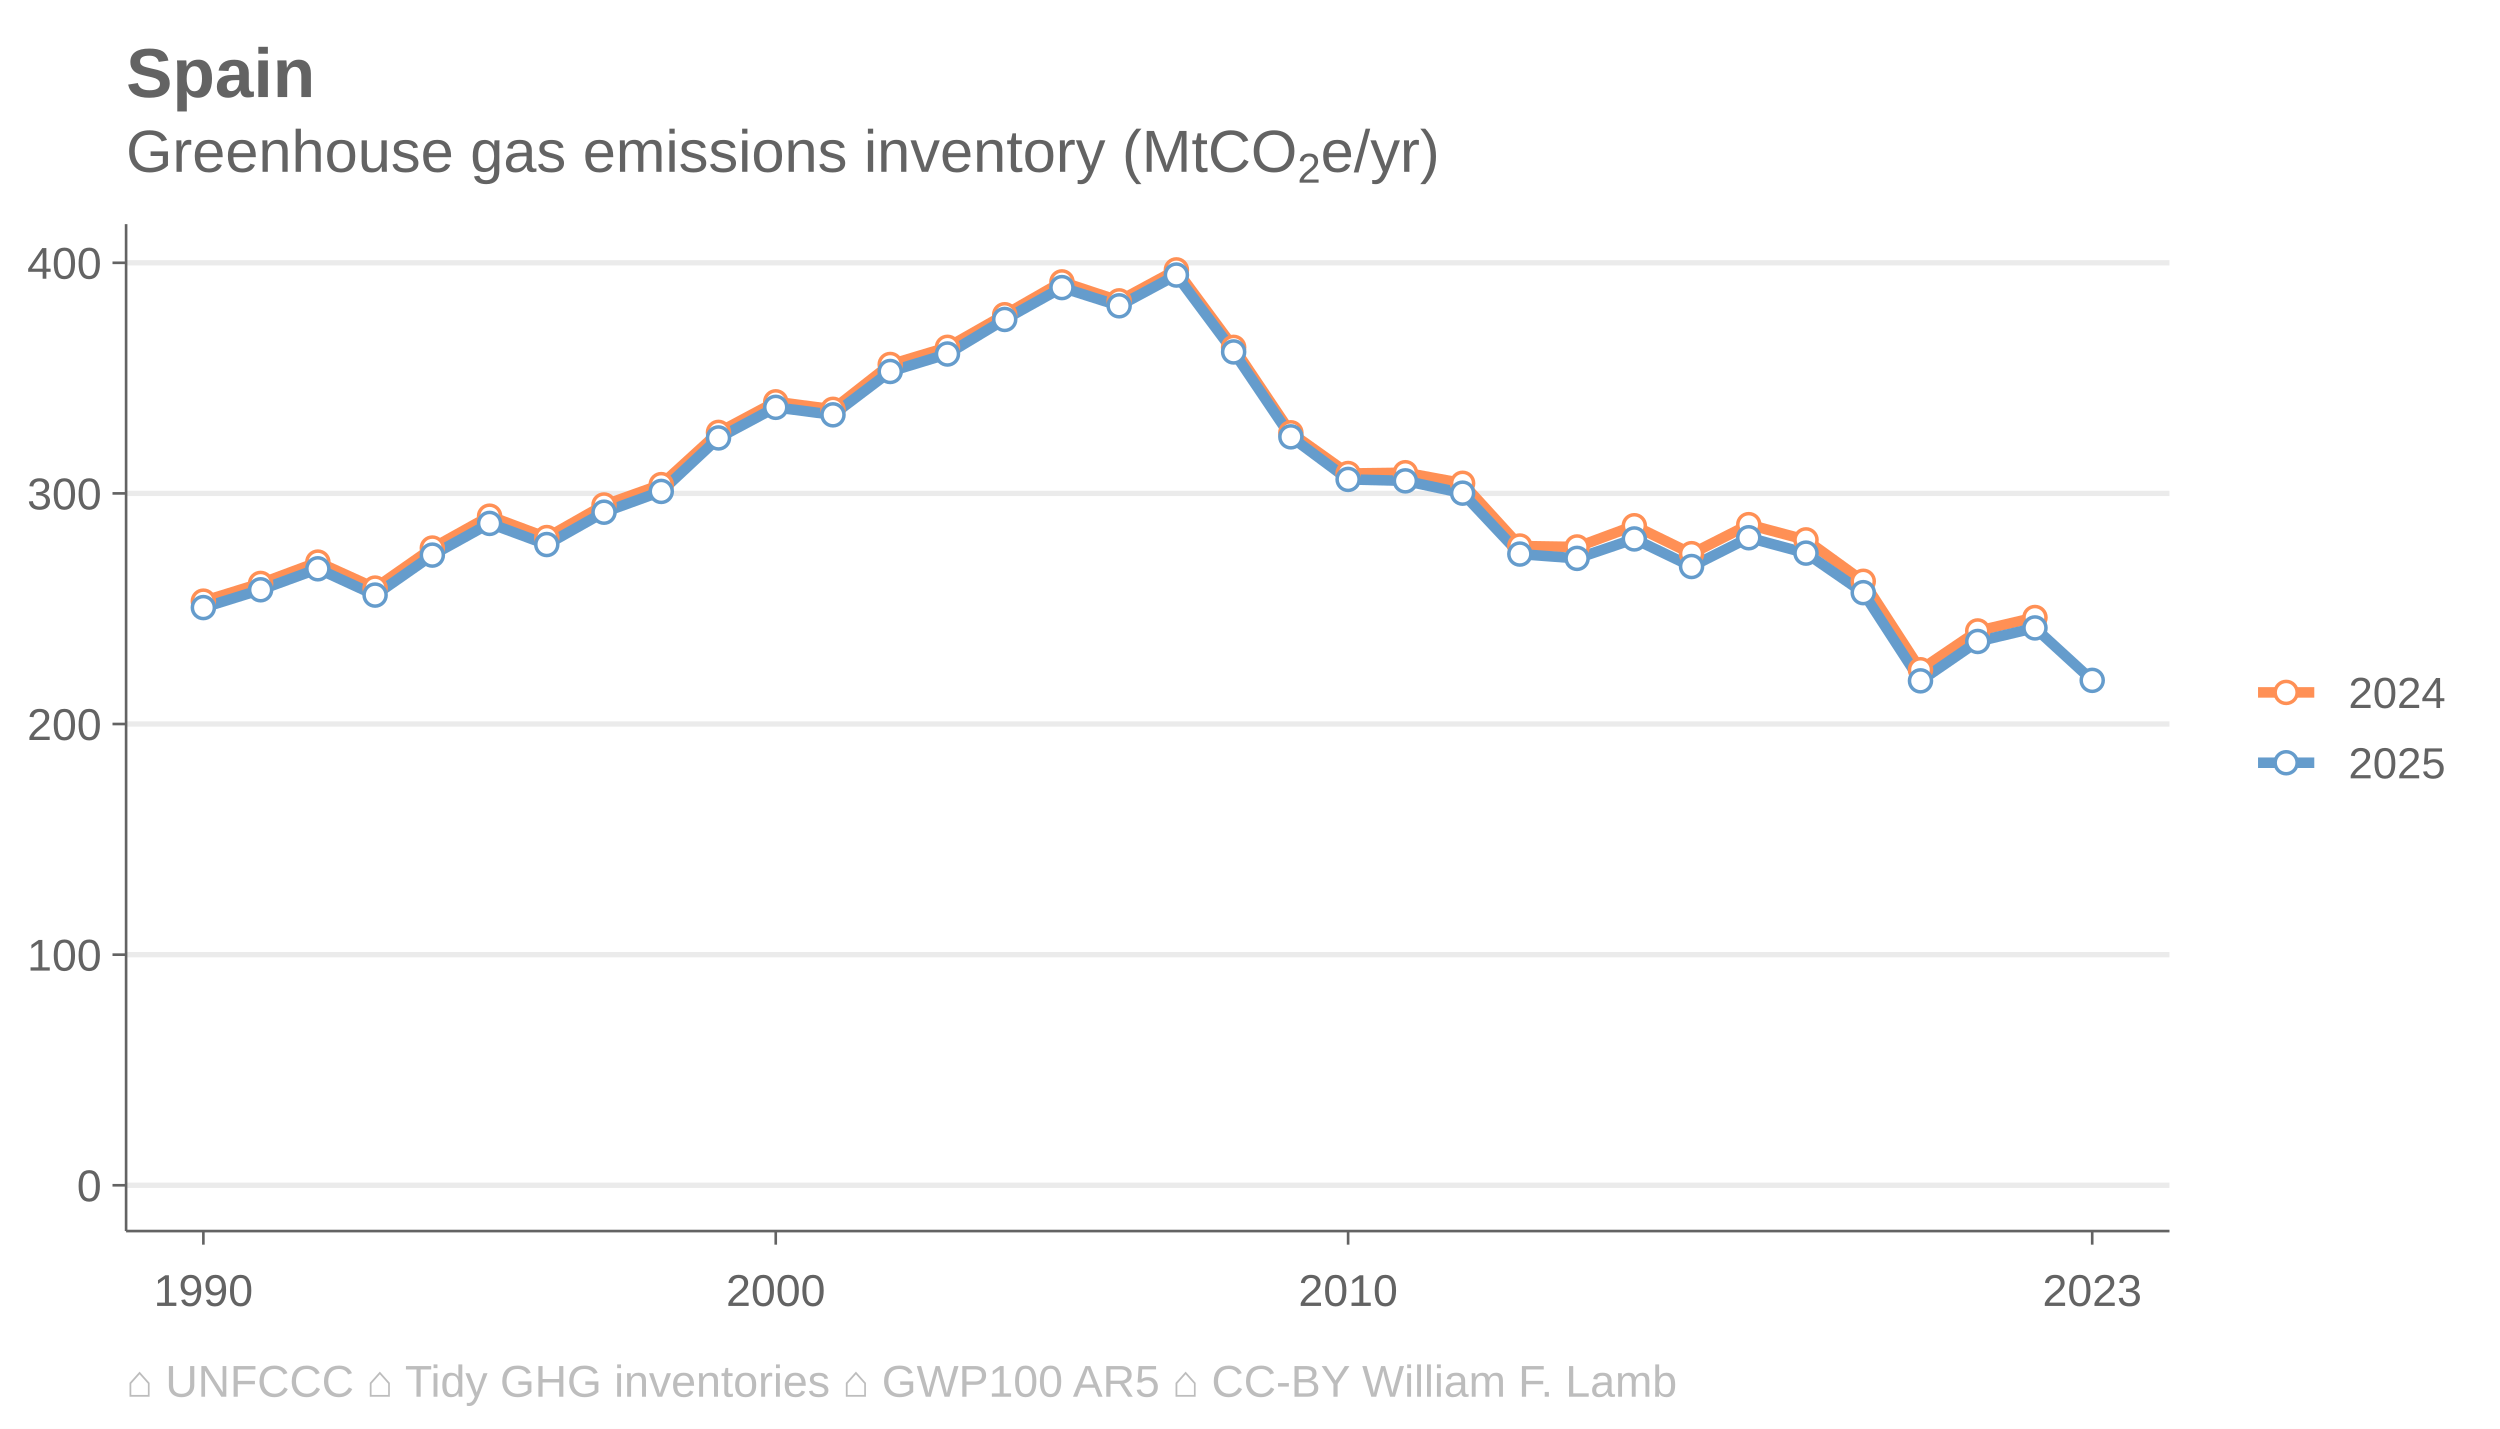
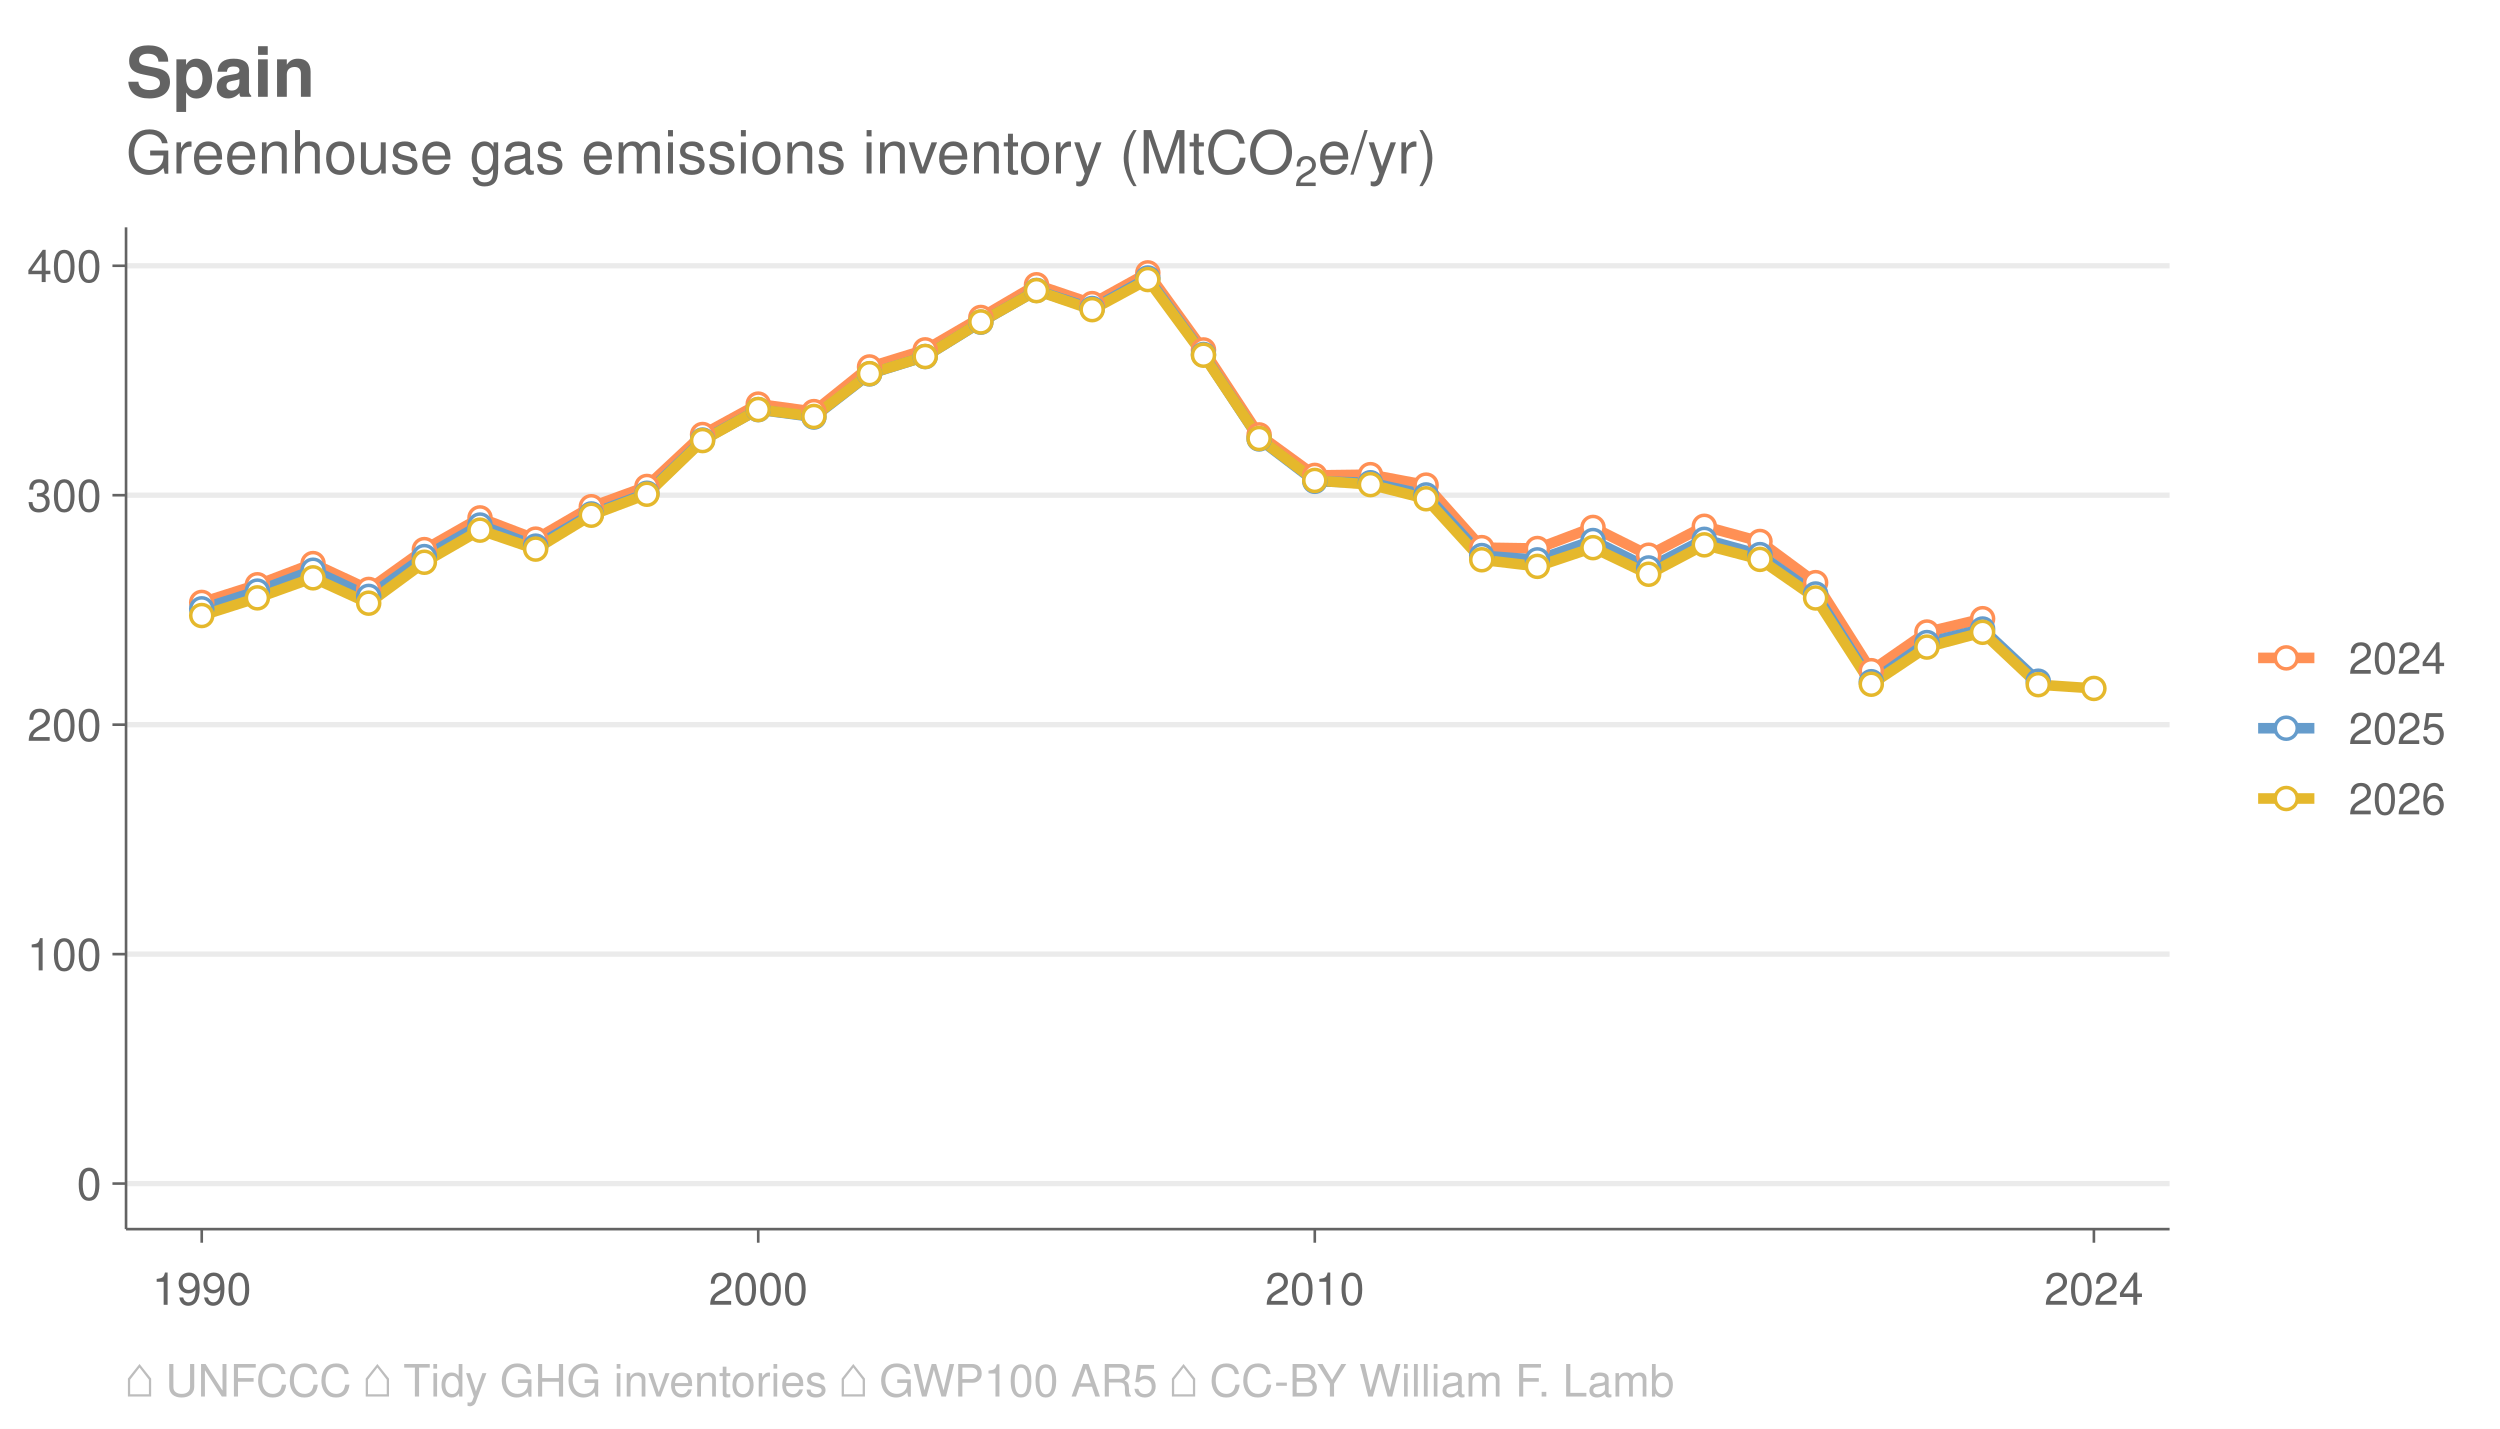
- <svg xmlns="http://www.w3.org/2000/svg" class="svglite" width="504.00pt" height="288.00pt" viewBox="0 0 504.00 288.00">
-   <defs>
-     <style type="text/css">
+ <svg xmlns="http://www.w3.org/2000/svg" width="504.00pt" height="288.00pt" viewBox="0 0 504.00 288.00">
+   <g class="svglite">
+     <defs>
+       <style type="text/css">
    .svglite line, .svglite polyline, .svglite polygon, .svglite path, .svglite rect, .svglite circle {
      fill: none;
      stroke: #000000;
      stroke-linecap: round;
      stroke-linejoin: round;
      stroke-miterlimit: 10.00;
    }
    .svglite text {
      white-space: pre;
    }
+     .svglite g.glyphgroup path {
+       fill: inherit;
+       stroke: none;
+     }
  </style>
-   </defs>
-   <rect width="100%" height="100%" style="stroke: none; fill: #FFFFFF;" />
-   <defs>
-     <clipPath id="cpMC4wMHw1MDQuMDB8MC4wMHwyODguMDA=">
-       <rect x="0.00" y="0.00" width="504.00" height="288.00" />
-     </clipPath>
-   </defs>
-   <g clip-path="url(#cpMC4wMHw1MDQuMDB8MC4wMHwyODguMDA=)">
-     <rect x="0" y="0.00" width="504.00" height="288.00" style="stroke-width: 1.07; stroke: #FFFFFF; fill: #FFFFFF;" />
-   </g>
-   <defs>
-     <clipPath id="cpMjUuNDJ8NDM3LjM3fDQ1LjE5fDI0OC4xOA==">
-       <rect x="25.42" y="45.19" width="411.94" height="202.99" />
-     </clipPath>
-   </defs>
-   <g clip-path="url(#cpMjUuNDJ8NDM3LjM3fDQ1LjE5fDI0OC4xOA==)">
-     <polyline points="25.42,238.95 437.37,238.95 " style="stroke-width: 1.07; stroke: #EBEBEB; stroke-linecap: butt;" />
-     <polyline points="25.42,192.46 437.37,192.46 " style="stroke-width: 1.07; stroke: #EBEBEB; stroke-linecap: butt;" />
-     <polyline points="25.42,145.96 437.37,145.96 " style="stroke-width: 1.07; stroke: #EBEBEB; stroke-linecap: butt;" />
-     <polyline points="25.42,99.47 437.37,99.47 " style="stroke-width: 1.07; stroke: #EBEBEB; stroke-linecap: butt;" />
-     <polyline points="25.42,52.98 437.37,52.98 " style="stroke-width: 1.07; stroke: #EBEBEB; stroke-linecap: butt;" />
-     <polyline points="41.00,121.19 52.54,117.62 64.08,113.32 75.62,118.56 87.16,110.49 98.70,104.06 110.23,108.37 121.77,101.81 133.31,97.70 144.85,87.17 156.39,81.01 167.93,82.52 179.47,73.48 191.01,70.02 202.55,63.45 214.09,56.83 225.62,60.65 237.16,54.41 248.70,70.03 260.24,87.25 271.78,95.46 283.32,95.30 294.86,97.43 306.40,110.08 317.94,110.27 329.48,105.99 341.02,111.62 352.55,105.77 364.09,108.84 375.63,117.19 387.17,135.02 398.71,127.20 410.25,124.49 " style="stroke-width: 2.13; stroke: #FF9055; stroke-linecap: butt;" />
-     <polyline points="41.00,122.49 52.54,118.90 64.08,114.67 75.62,119.97 87.16,111.91 98.70,105.52 110.23,109.78 121.77,103.26 133.31,99.07 144.85,88.29 156.39,82.12 167.93,83.63 179.47,74.89 191.01,71.37 202.55,64.40 214.09,57.98 225.62,61.65 237.16,55.45 248.70,70.95 260.24,88.07 271.78,96.65 283.32,96.94 294.86,99.42 306.40,111.70 317.94,112.57 329.48,108.65 341.02,114.21 352.55,108.41 364.09,111.51 375.63,119.48 387.17,137.26 398.71,129.32 410.25,126.59 421.79,137.16 " style="stroke-width: 2.13; stroke: #659CCC; stroke-linecap: butt;" />
-     <circle cx="41.00" cy="121.19" r="2.22" style="stroke-width: 0.71; stroke: #FF9055; fill: #FFFFFF;" />
-     <circle cx="41.00" cy="122.49" r="2.22" style="stroke-width: 0.71; stroke: #659CCC; fill: #FFFFFF;" />
-     <circle cx="52.54" cy="117.62" r="2.22" style="stroke-width: 0.71; stroke: #FF9055; fill: #FFFFFF;" />
-     <circle cx="52.54" cy="118.90" r="2.22" style="stroke-width: 0.71; stroke: #659CCC; fill: #FFFFFF;" />
-     <circle cx="64.08" cy="113.32" r="2.22" style="stroke-width: 0.71; stroke: #FF9055; fill: #FFFFFF;" />
-     <circle cx="64.08" cy="114.67" r="2.22" style="stroke-width: 0.71; stroke: #659CCC; fill: #FFFFFF;" />
-     <circle cx="75.62" cy="118.56" r="2.22" style="stroke-width: 0.71; stroke: #FF9055; fill: #FFFFFF;" />
-     <circle cx="75.62" cy="119.97" r="2.22" style="stroke-width: 0.71; stroke: #659CCC; fill: #FFFFFF;" />
-     <circle cx="87.16" cy="110.49" r="2.22" style="stroke-width: 0.71; stroke: #FF9055; fill: #FFFFFF;" />
-     <circle cx="87.16" cy="111.91" r="2.22" style="stroke-width: 0.71; stroke: #659CCC; fill: #FFFFFF;" />
-     <circle cx="98.70" cy="104.06" r="2.22" style="stroke-width: 0.71; stroke: #FF9055; fill: #FFFFFF;" />
-     <circle cx="98.70" cy="105.52" r="2.22" style="stroke-width: 0.71; stroke: #659CCC; fill: #FFFFFF;" />
-     <circle cx="110.23" cy="108.37" r="2.22" style="stroke-width: 0.71; stroke: #FF9055; fill: #FFFFFF;" />
-     <circle cx="110.23" cy="109.78" r="2.22" style="stroke-width: 0.71; stroke: #659CCC; fill: #FFFFFF;" />
-     <circle cx="121.77" cy="101.81" r="2.22" style="stroke-width: 0.71; stroke: #FF9055; fill: #FFFFFF;" />
-     <circle cx="121.77" cy="103.26" r="2.22" style="stroke-width: 0.71; stroke: #659CCC; fill: #FFFFFF;" />
-     <circle cx="133.31" cy="97.70" r="2.22" style="stroke-width: 0.71; stroke: #FF9055; fill: #FFFFFF;" />
-     <circle cx="133.31" cy="99.07" r="2.22" style="stroke-width: 0.71; stroke: #659CCC; fill: #FFFFFF;" />
-     <circle cx="144.85" cy="87.17" r="2.22" style="stroke-width: 0.71; stroke: #FF9055; fill: #FFFFFF;" />
-     <circle cx="144.85" cy="88.29" r="2.22" style="stroke-width: 0.71; stroke: #659CCC; fill: #FFFFFF;" />
-     <circle cx="156.39" cy="81.01" r="2.22" style="stroke-width: 0.71; stroke: #FF9055; fill: #FFFFFF;" />
-     <circle cx="156.39" cy="82.12" r="2.22" style="stroke-width: 0.71; stroke: #659CCC; fill: #FFFFFF;" />
-     <circle cx="167.93" cy="82.52" r="2.22" style="stroke-width: 0.71; stroke: #FF9055; fill: #FFFFFF;" />
-     <circle cx="167.93" cy="83.63" r="2.22" style="stroke-width: 0.71; stroke: #659CCC; fill: #FFFFFF;" />
-     <circle cx="179.47" cy="73.48" r="2.22" style="stroke-width: 0.71; stroke: #FF9055; fill: #FFFFFF;" />
-     <circle cx="179.47" cy="74.89" r="2.22" style="stroke-width: 0.71; stroke: #659CCC; fill: #FFFFFF;" />
-     <circle cx="191.01" cy="70.02" r="2.22" style="stroke-width: 0.71; stroke: #FF9055; fill: #FFFFFF;" />
-     <circle cx="191.01" cy="71.37" r="2.22" style="stroke-width: 0.71; stroke: #659CCC; fill: #FFFFFF;" />
-     <circle cx="202.55" cy="63.45" r="2.22" style="stroke-width: 0.71; stroke: #FF9055; fill: #FFFFFF;" />
-     <circle cx="202.55" cy="64.40" r="2.22" style="stroke-width: 0.71; stroke: #659CCC; fill: #FFFFFF;" />
-     <circle cx="214.09" cy="56.83" r="2.22" style="stroke-width: 0.71; stroke: #FF9055; fill: #FFFFFF;" />
-     <circle cx="214.09" cy="57.98" r="2.22" style="stroke-width: 0.71; stroke: #659CCC; fill: #FFFFFF;" />
-     <circle cx="225.62" cy="60.65" r="2.22" style="stroke-width: 0.71; stroke: #FF9055; fill: #FFFFFF;" />
-     <circle cx="225.62" cy="61.65" r="2.22" style="stroke-width: 0.71; stroke: #659CCC; fill: #FFFFFF;" />
-     <circle cx="237.16" cy="54.41" r="2.22" style="stroke-width: 0.71; stroke: #FF9055; fill: #FFFFFF;" />
-     <circle cx="237.16" cy="55.45" r="2.22" style="stroke-width: 0.71; stroke: #659CCC; fill: #FFFFFF;" />
-     <circle cx="248.70" cy="70.03" r="2.22" style="stroke-width: 0.71; stroke: #FF9055; fill: #FFFFFF;" />
-     <circle cx="248.70" cy="70.95" r="2.22" style="stroke-width: 0.71; stroke: #659CCC; fill: #FFFFFF;" />
-     <circle cx="260.24" cy="87.25" r="2.22" style="stroke-width: 0.71; stroke: #FF9055; fill: #FFFFFF;" />
-     <circle cx="260.24" cy="88.07" r="2.22" style="stroke-width: 0.71; stroke: #659CCC; fill: #FFFFFF;" />
-     <circle cx="271.78" cy="95.46" r="2.22" style="stroke-width: 0.71; stroke: #FF9055; fill: #FFFFFF;" />
-     <circle cx="271.78" cy="96.65" r="2.22" style="stroke-width: 0.71; stroke: #659CCC; fill: #FFFFFF;" />
-     <circle cx="283.32" cy="95.30" r="2.22" style="stroke-width: 0.71; stroke: #FF9055; fill: #FFFFFF;" />
-     <circle cx="283.32" cy="96.94" r="2.22" style="stroke-width: 0.71; stroke: #659CCC; fill: #FFFFFF;" />
-     <circle cx="294.86" cy="97.43" r="2.22" style="stroke-width: 0.71; stroke: #FF9055; fill: #FFFFFF;" />
-     <circle cx="294.86" cy="99.42" r="2.22" style="stroke-width: 0.71; stroke: #659CCC; fill: #FFFFFF;" />
-     <circle cx="306.40" cy="110.08" r="2.22" style="stroke-width: 0.71; stroke: #FF9055; fill: #FFFFFF;" />
-     <circle cx="306.40" cy="111.70" r="2.22" style="stroke-width: 0.71; stroke: #659CCC; fill: #FFFFFF;" />
-     <circle cx="317.94" cy="110.27" r="2.22" style="stroke-width: 0.71; stroke: #FF9055; fill: #FFFFFF;" />
-     <circle cx="317.94" cy="112.57" r="2.22" style="stroke-width: 0.71; stroke: #659CCC; fill: #FFFFFF;" />
-     <circle cx="329.48" cy="105.99" r="2.22" style="stroke-width: 0.71; stroke: #FF9055; fill: #FFFFFF;" />
-     <circle cx="329.48" cy="108.65" r="2.22" style="stroke-width: 0.71; stroke: #659CCC; fill: #FFFFFF;" />
-     <circle cx="341.02" cy="111.62" r="2.22" style="stroke-width: 0.71; stroke: #FF9055; fill: #FFFFFF;" />
-     <circle cx="341.02" cy="114.21" r="2.22" style="stroke-width: 0.71; stroke: #659CCC; fill: #FFFFFF;" />
-     <circle cx="352.55" cy="105.77" r="2.22" style="stroke-width: 0.71; stroke: #FF9055; fill: #FFFFFF;" />
-     <circle cx="352.55" cy="108.41" r="2.22" style="stroke-width: 0.71; stroke: #659CCC; fill: #FFFFFF;" />
-     <circle cx="364.09" cy="108.84" r="2.22" style="stroke-width: 0.71; stroke: #FF9055; fill: #FFFFFF;" />
-     <circle cx="364.09" cy="111.51" r="2.22" style="stroke-width: 0.71; stroke: #659CCC; fill: #FFFFFF;" />
-     <circle cx="375.63" cy="117.19" r="2.22" style="stroke-width: 0.71; stroke: #FF9055; fill: #FFFFFF;" />
-     <circle cx="375.63" cy="119.48" r="2.22" style="stroke-width: 0.71; stroke: #659CCC; fill: #FFFFFF;" />
-     <circle cx="387.17" cy="135.02" r="2.22" style="stroke-width: 0.71; stroke: #FF9055; fill: #FFFFFF;" />
-     <circle cx="387.17" cy="137.26" r="2.22" style="stroke-width: 0.71; stroke: #659CCC; fill: #FFFFFF;" />
-     <circle cx="398.71" cy="127.20" r="2.22" style="stroke-width: 0.71; stroke: #FF9055; fill: #FFFFFF;" />
-     <circle cx="398.71" cy="129.32" r="2.22" style="stroke-width: 0.71; stroke: #659CCC; fill: #FFFFFF;" />
-     <circle cx="410.25" cy="124.49" r="2.22" style="stroke-width: 0.71; stroke: #FF9055; fill: #FFFFFF;" />
-     <circle cx="410.25" cy="126.59" r="2.22" style="stroke-width: 0.71; stroke: #659CCC; fill: #FFFFFF;" />
-     <circle cx="421.79" cy="137.16" r="2.22" style="stroke-width: 0.71; stroke: #659CCC; fill: #FFFFFF;" />
-   </g>
-   <g clip-path="url(#cpMC4wMHw1MDQuMDB8MC4wMHwyODguMDA=)">
-     <polyline points="25.42,248.18 25.42,45.19 " style="stroke-width: 0.53; stroke: #636363; stroke-linecap: butt;" />
-     <text x="20.49" y="242.17" text-anchor="end" style="font-size: 9.00px;fill: #636363; font-family: &quot;Arial&quot;;" textLength="5.00px" lengthAdjust="spacingAndGlyphs">0</text>
-     <text x="20.49" y="195.68" text-anchor="end" style="font-size: 9.00px;fill: #636363; font-family: &quot;Arial&quot;;" textLength="15.01px" lengthAdjust="spacingAndGlyphs">100</text>
-     <text x="20.49" y="149.18" text-anchor="end" style="font-size: 9.00px;fill: #636363; font-family: &quot;Arial&quot;;" textLength="15.01px" lengthAdjust="spacingAndGlyphs">200</text>
-     <text x="20.49" y="102.69" text-anchor="end" style="font-size: 9.00px;fill: #636363; font-family: &quot;Arial&quot;;" textLength="15.01px" lengthAdjust="spacingAndGlyphs">300</text>
-     <text x="20.49" y="56.20" text-anchor="end" style="font-size: 9.00px;fill: #636363; font-family: &quot;Arial&quot;;" textLength="15.01px" lengthAdjust="spacingAndGlyphs">400</text>
-     <polyline points="22.68,238.95 25.42,238.95 " style="stroke-width: 0.53; stroke: #636363; stroke-linecap: butt;" />
-     <polyline points="22.68,192.46 25.42,192.46 " style="stroke-width: 0.53; stroke: #636363; stroke-linecap: butt;" />
-     <polyline points="22.68,145.96 25.42,145.96 " style="stroke-width: 0.53; stroke: #636363; stroke-linecap: butt;" />
-     <polyline points="22.68,99.47 25.42,99.47 " style="stroke-width: 0.53; stroke: #636363; stroke-linecap: butt;" />
-     <polyline points="22.68,52.98 25.42,52.98 " style="stroke-width: 0.53; stroke: #636363; stroke-linecap: butt;" />
-     <polyline points="25.42,248.18 437.37,248.18 " style="stroke-width: 0.53; stroke: #636363; stroke-linecap: butt;" />
-     <polyline points="41.00,250.92 41.00,248.18 " style="stroke-width: 0.53; stroke: #636363; stroke-linecap: butt;" />
-     <polyline points="156.39,250.92 156.39,248.18 " style="stroke-width: 0.53; stroke: #636363; stroke-linecap: butt;" />
-     <polyline points="271.78,250.92 271.78,248.18 " style="stroke-width: 0.53; stroke: #636363; stroke-linecap: butt;" />
-     <polyline points="421.79,250.92 421.79,248.18 " style="stroke-width: 0.53; stroke: #636363; stroke-linecap: butt;" />
-     <text x="41.00" y="263.28" text-anchor="middle" style="font-size: 9.00px;fill: #636363; font-family: &quot;Arial&quot;;" textLength="20.02px" lengthAdjust="spacingAndGlyphs">1990</text>
-     <text x="156.39" y="263.28" text-anchor="middle" style="font-size: 9.00px;fill: #636363; font-family: &quot;Arial&quot;;" textLength="20.02px" lengthAdjust="spacingAndGlyphs">2000</text>
-     <text x="271.78" y="263.28" text-anchor="middle" style="font-size: 9.00px;fill: #636363; font-family: &quot;Arial&quot;;" textLength="20.02px" lengthAdjust="spacingAndGlyphs">2010</text>
-     <text x="421.79" y="263.28" text-anchor="middle" style="font-size: 9.00px;fill: #636363; font-family: &quot;Arial&quot;;" textLength="20.02px" lengthAdjust="spacingAndGlyphs">2023</text>
-     <rect x="448.32" y="127.03" width="50.20" height="39.31" style="stroke-width: 1.07; stroke: none; fill: #FFFFFF;" />
-     <line x1="455.22" y1="139.59" x2="466.56" y2="139.59" style="stroke-width: 2.13; stroke: #FF9055; stroke-linecap: butt;" />
-     <circle cx="460.89" cy="139.59" r="2.22" style="stroke-width: 0.71; stroke: #FF9055; fill: #FFFFFF;" />
-     <line x1="455.22" y1="153.77" x2="466.56" y2="153.77" style="stroke-width: 2.13; stroke: #659CCC; stroke-linecap: butt;" />
-     <circle cx="460.89" cy="153.77" r="2.22" style="stroke-width: 0.71; stroke: #659CCC; fill: #FFFFFF;" />
-     <text x="473.46" y="142.74" style="font-size: 8.80px;fill: #636363; font-family: &quot;Arial&quot;;" textLength="19.58px" lengthAdjust="spacingAndGlyphs">2024</text>
-     <text x="473.46" y="156.92" style="font-size: 8.80px;fill: #636363; font-family: &quot;Arial&quot;;" textLength="19.58px" lengthAdjust="spacingAndGlyphs">2025</text>
-     <text x="25.42" y="34.64" style="font-size: 12.00px;fill: #636363; font-family: &quot;Arial&quot;;" textLength="236.15px" lengthAdjust="spacingAndGlyphs">Greenhouse gas emissions inventory (MtCO</text>
-     <text x="261.58" y="36.82" style="font-size: 8.40px;fill: #636363; font-family: &quot;Arial&quot;;" textLength="4.67px" lengthAdjust="spacingAndGlyphs">2</text>
-     <text x="266.24" y="34.64" style="font-size: 12.00px;fill: #636363; font-family: &quot;Arial&quot;;" textLength="24.00px" lengthAdjust="spacingAndGlyphs">e/yr)</text>
-     <text x="25.42" y="19.57" style="font-size: 14.00px; font-weight: bold;fill: #636363; font-family: &quot;Arial&quot;;" textLength="38.10px" lengthAdjust="spacingAndGlyphs">Spain</text>
-     <text x="25.42" y="281.58" style="font-size: 9.00px;fill: #BDBDBD; font-family: &quot;Arial&quot;;" textLength="327.62px" lengthAdjust="spacingAndGlyphs">⌂ UNFCCC   ⌂ Tidy GHG inventories   ⌂ GWP100 AR5   ⌂ CC-BY William F. Lamb</text>
+     </defs>
+     <rect width="100%" height="100%" style="stroke: none; fill: #FFFFFF;" />
+     <defs>
+       <clipPath id="cpMC4wMHw1MDQuMDB8MC4wMHwyODguMDA=">
+         <rect x="0.00" y="0.00" width="504.00" height="288.00" />
+       </clipPath>
+     </defs>
+     <g clip-path="url(#cpMC4wMHw1MDQuMDB8MC4wMHwyODguMDA=)">
+       <rect x="0" y="0.00" width="504.00" height="288.00" style="stroke-width: 1.07; stroke: #FFFFFF; fill: #FFFFFF;" />
+     </g>
+     <defs>
+       <clipPath id="cpMjUuNDF8NDM3LjM5fDQ1LjgzfDI0Ny43OQ==">
+         <rect x="25.41" y="45.83" width="411.98" height="201.96" />
+       </clipPath>
+     </defs>
+     <g clip-path="url(#cpMjUuNDF8NDM3LjM5fDQ1LjgzfDI0Ny43OQ==)">
+       <polyline points="25.41,238.61 437.39,238.61 " style="stroke-width: 1.07; stroke: #EBEBEB; stroke-linecap: butt;" />
+       <polyline points="25.41,192.35 437.39,192.35 " style="stroke-width: 1.07; stroke: #EBEBEB; stroke-linecap: butt;" />
+       <polyline points="25.41,146.09 437.39,146.09 " style="stroke-width: 1.07; stroke: #EBEBEB; stroke-linecap: butt;" />
+       <polyline points="25.41,99.83 437.39,99.83 " style="stroke-width: 1.07; stroke: #EBEBEB; stroke-linecap: butt;" />
+       <polyline points="25.41,53.58 437.39,53.58 " style="stroke-width: 1.07; stroke: #EBEBEB; stroke-linecap: butt;" />
+       <polyline points="40.67,121.45 51.89,117.89 63.11,113.62 74.33,118.83 85.55,110.80 96.77,104.41 107.99,108.69 119.21,102.16 130.42,98.07 141.64,87.60 152.86,81.47 164.08,82.98 175.30,73.98 186.52,70.53 197.74,64.00 208.96,57.41 220.18,61.21 231.40,55.01 242.62,70.55 253.84,87.68 265.06,95.84 276.28,95.69 287.50,97.80 298.72,110.40 309.94,110.58 321.15,106.33 332.37,111.93 343.59,106.10 354.81,109.16 366.03,117.46 377.25,135.21 388.47,127.42 399.69,124.73 " style="stroke-width: 2.13; stroke: #FF9055; stroke-linecap: butt;" />
+       <polyline points="40.67,122.74 51.89,119.17 63.11,114.96 74.33,120.23 85.55,112.21 96.77,105.85 107.99,110.10 119.21,103.61 130.42,99.44 141.64,88.71 152.86,82.58 164.08,84.08 175.30,75.38 186.52,71.88 197.74,64.95 208.96,58.55 220.18,62.20 231.40,56.04 242.62,71.46 253.84,88.49 265.06,97.03 276.28,97.32 287.50,99.78 298.72,112.00 309.94,112.87 321.15,108.97 332.37,114.50 343.59,108.73 354.81,111.81 366.03,119.75 377.25,137.43 388.47,129.54 399.69,126.81 410.91,137.33 " style="stroke-width: 2.13; stroke: #659CCC; stroke-linecap: butt;" />
+       <polyline points="40.67,124.09 51.89,120.53 63.11,116.49 74.33,121.60 85.55,113.35 96.77,106.88 107.99,110.70 119.21,103.87 130.42,99.64 141.64,88.82 152.86,82.56 164.08,83.96 175.30,75.33 186.52,71.87 197.74,64.90 208.96,58.59 220.18,62.43 231.40,56.36 242.62,71.61 253.84,88.40 265.06,96.85 276.28,97.70 287.50,100.55 298.72,112.85 309.94,114.18 321.15,110.41 332.37,115.77 343.59,109.84 354.81,112.77 366.03,120.55 377.25,137.94 388.47,130.45 399.69,127.47 410.91,138.03 422.13,138.79 " style="stroke-width: 2.13; stroke: #E5B82C; stroke-linecap: butt;" />
+       <circle cx="40.67" cy="121.45" r="2.22" style="stroke-width: 0.71; stroke: #FF9055; fill: #FFFFFF;" />
+       <circle cx="40.67" cy="122.74" r="2.22" style="stroke-width: 0.71; stroke: #659CCC; fill: #FFFFFF;" />
+       <circle cx="40.67" cy="124.09" r="2.22" style="stroke-width: 0.71; stroke: #E5B82C; fill: #FFFFFF;" />
+       <circle cx="51.89" cy="117.89" r="2.22" style="stroke-width: 0.71; stroke: #FF9055; fill: #FFFFFF;" />
+       <circle cx="51.89" cy="119.17" r="2.22" style="stroke-width: 0.71; stroke: #659CCC; fill: #FFFFFF;" />
+       <circle cx="51.89" cy="120.53" r="2.22" style="stroke-width: 0.71; stroke: #E5B82C; fill: #FFFFFF;" />
+       <circle cx="63.11" cy="113.62" r="2.22" style="stroke-width: 0.71; stroke: #FF9055; fill: #FFFFFF;" />
+       <circle cx="63.11" cy="114.96" r="2.22" style="stroke-width: 0.71; stroke: #659CCC; fill: #FFFFFF;" />
+       <circle cx="63.11" cy="116.49" r="2.22" style="stroke-width: 0.71; stroke: #E5B82C; fill: #FFFFFF;" />
+       <circle cx="74.33" cy="118.83" r="2.22" style="stroke-width: 0.71; stroke: #FF9055; fill: #FFFFFF;" />
+       <circle cx="74.33" cy="120.23" r="2.22" style="stroke-width: 0.71; stroke: #659CCC; fill: #FFFFFF;" />
+       <circle cx="74.33" cy="121.60" r="2.22" style="stroke-width: 0.71; stroke: #E5B82C; fill: #FFFFFF;" />
+       <circle cx="85.55" cy="110.80" r="2.22" style="stroke-width: 0.71; stroke: #FF9055; fill: #FFFFFF;" />
+       <circle cx="85.55" cy="112.21" r="2.22" style="stroke-width: 0.71; stroke: #659CCC; fill: #FFFFFF;" />
+       <circle cx="85.55" cy="113.35" r="2.22" style="stroke-width: 0.71; stroke: #E5B82C; fill: #FFFFFF;" />
+       <circle cx="96.77" cy="104.41" r="2.22" style="stroke-width: 0.71; stroke: #FF9055; fill: #FFFFFF;" />
+       <circle cx="96.77" cy="105.85" r="2.22" style="stroke-width: 0.71; stroke: #659CCC; fill: #FFFFFF;" />
+       <circle cx="96.77" cy="106.88" r="2.22" style="stroke-width: 0.71; stroke: #E5B82C; fill: #FFFFFF;" />
+       <circle cx="107.99" cy="108.69" r="2.22" style="stroke-width: 0.71; stroke: #FF9055; fill: #FFFFFF;" />
+       <circle cx="107.99" cy="110.10" r="2.22" style="stroke-width: 0.71; stroke: #659CCC; fill: #FFFFFF;" />
+       <circle cx="107.99" cy="110.70" r="2.22" style="stroke-width: 0.71; stroke: #E5B82C; fill: #FFFFFF;" />
+       <circle cx="119.21" cy="102.16" r="2.22" style="stroke-width: 0.71; stroke: #FF9055; fill: #FFFFFF;" />
+       <circle cx="119.21" cy="103.61" r="2.22" style="stroke-width: 0.71; stroke: #659CCC; fill: #FFFFFF;" />
+       <circle cx="119.21" cy="103.87" r="2.22" style="stroke-width: 0.71; stroke: #E5B82C; fill: #FFFFFF;" />
+       <circle cx="130.42" cy="98.07" r="2.22" style="stroke-width: 0.71; stroke: #FF9055; fill: #FFFFFF;" />
+       <circle cx="130.42" cy="99.44" r="2.22" style="stroke-width: 0.71; stroke: #659CCC; fill: #FFFFFF;" />
+       <circle cx="130.42" cy="99.64" r="2.22" style="stroke-width: 0.71; stroke: #E5B82C; fill: #FFFFFF;" />
+       <circle cx="141.64" cy="87.60" r="2.22" style="stroke-width: 0.71; stroke: #FF9055; fill: #FFFFFF;" />
+       <circle cx="141.64" cy="88.71" r="2.22" style="stroke-width: 0.71; stroke: #659CCC; fill: #FFFFFF;" />
+       <circle cx="141.64" cy="88.82" r="2.22" style="stroke-width: 0.71; stroke: #E5B82C; fill: #FFFFFF;" />
+       <circle cx="152.86" cy="81.47" r="2.22" style="stroke-width: 0.71; stroke: #FF9055; fill: #FFFFFF;" />
+       <circle cx="152.86" cy="82.58" r="2.22" style="stroke-width: 0.71; stroke: #659CCC; fill: #FFFFFF;" />
+       <circle cx="152.86" cy="82.56" r="2.22" style="stroke-width: 0.71; stroke: #E5B82C; fill: #FFFFFF;" />
+       <circle cx="164.08" cy="82.98" r="2.22" style="stroke-width: 0.71; stroke: #FF9055; fill: #FFFFFF;" />
+       <circle cx="164.08" cy="84.08" r="2.22" style="stroke-width: 0.71; stroke: #659CCC; fill: #FFFFFF;" />
+       <circle cx="164.08" cy="83.96" r="2.22" style="stroke-width: 0.71; stroke: #E5B82C; fill: #FFFFFF;" />
+       <circle cx="175.30" cy="73.98" r="2.22" style="stroke-width: 0.71; stroke: #FF9055; fill: #FFFFFF;" />
+       <circle cx="175.30" cy="75.38" r="2.22" style="stroke-width: 0.71; stroke: #659CCC; fill: #FFFFFF;" />
+       <circle cx="175.30" cy="75.33" r="2.22" style="stroke-width: 0.71; stroke: #E5B82C; fill: #FFFFFF;" />
+       <circle cx="186.52" cy="70.53" r="2.22" style="stroke-width: 0.71; stroke: #FF9055; fill: #FFFFFF;" />
+       <circle cx="186.52" cy="71.88" r="2.22" style="stroke-width: 0.71; stroke: #659CCC; fill: #FFFFFF;" />
+       <circle cx="186.52" cy="71.87" r="2.22" style="stroke-width: 0.71; stroke: #E5B82C; fill: #FFFFFF;" />
+       <circle cx="197.74" cy="64.00" r="2.22" style="stroke-width: 0.71; stroke: #FF9055; fill: #FFFFFF;" />
+       <circle cx="197.74" cy="64.95" r="2.22" style="stroke-width: 0.71; stroke: #659CCC; fill: #FFFFFF;" />
+       <circle cx="197.74" cy="64.90" r="2.22" style="stroke-width: 0.71; stroke: #E5B82C; fill: #FFFFFF;" />
+       <circle cx="208.96" cy="57.41" r="2.22" style="stroke-width: 0.71; stroke: #FF9055; fill: #FFFFFF;" />
+       <circle cx="208.96" cy="58.55" r="2.22" style="stroke-width: 0.71; stroke: #659CCC; fill: #FFFFFF;" />
+       <circle cx="208.96" cy="58.59" r="2.22" style="stroke-width: 0.71; stroke: #E5B82C; fill: #FFFFFF;" />
+       <circle cx="220.18" cy="61.21" r="2.22" style="stroke-width: 0.71; stroke: #FF9055; fill: #FFFFFF;" />
+       <circle cx="220.18" cy="62.20" r="2.22" style="stroke-width: 0.71; stroke: #659CCC; fill: #FFFFFF;" />
+       <circle cx="220.18" cy="62.43" r="2.22" style="stroke-width: 0.71; stroke: #E5B82C; fill: #FFFFFF;" />
+       <circle cx="231.40" cy="55.01" r="2.22" style="stroke-width: 0.71; stroke: #FF9055; fill: #FFFFFF;" />
+       <circle cx="231.40" cy="56.04" r="2.22" style="stroke-width: 0.71; stroke: #659CCC; fill: #FFFFFF;" />
+       <circle cx="231.40" cy="56.36" r="2.22" style="stroke-width: 0.71; stroke: #E5B82C; fill: #FFFFFF;" />
+       <circle cx="242.62" cy="70.55" r="2.22" style="stroke-width: 0.71; stroke: #FF9055; fill: #FFFFFF;" />
+       <circle cx="242.62" cy="71.46" r="2.22" style="stroke-width: 0.71; stroke: #659CCC; fill: #FFFFFF;" />
+       <circle cx="242.62" cy="71.61" r="2.22" style="stroke-width: 0.71; stroke: #E5B82C; fill: #FFFFFF;" />
+       <circle cx="253.84" cy="87.68" r="2.22" style="stroke-width: 0.71; stroke: #FF9055; fill: #FFFFFF;" />
+       <circle cx="253.84" cy="88.49" r="2.22" style="stroke-width: 0.71; stroke: #659CCC; fill: #FFFFFF;" />
+       <circle cx="253.84" cy="88.40" r="2.22" style="stroke-width: 0.71; stroke: #E5B82C; fill: #FFFFFF;" />
+       <circle cx="265.06" cy="95.84" r="2.22" style="stroke-width: 0.71; stroke: #FF9055; fill: #FFFFFF;" />
+       <circle cx="265.06" cy="97.03" r="2.22" style="stroke-width: 0.71; stroke: #659CCC; fill: #FFFFFF;" />
+       <circle cx="265.06" cy="96.85" r="2.22" style="stroke-width: 0.71; stroke: #E5B82C; fill: #FFFFFF;" />
+       <circle cx="276.28" cy="95.69" r="2.22" style="stroke-width: 0.71; stroke: #FF9055; fill: #FFFFFF;" />
+       <circle cx="276.28" cy="97.32" r="2.22" style="stroke-width: 0.71; stroke: #659CCC; fill: #FFFFFF;" />
+       <circle cx="276.28" cy="97.70" r="2.22" style="stroke-width: 0.71; stroke: #E5B82C; fill: #FFFFFF;" />
+       <circle cx="287.50" cy="97.80" r="2.22" style="stroke-width: 0.71; stroke: #FF9055; fill: #FFFFFF;" />
+       <circle cx="287.50" cy="99.78" r="2.22" style="stroke-width: 0.71; stroke: #659CCC; fill: #FFFFFF;" />
+       <circle cx="287.50" cy="100.55" r="2.22" style="stroke-width: 0.71; stroke: #E5B82C; fill: #FFFFFF;" />
+       <circle cx="298.72" cy="110.40" r="2.22" style="stroke-width: 0.71; stroke: #FF9055; fill: #FFFFFF;" />
+       <circle cx="298.72" cy="112.00" r="2.22" style="stroke-width: 0.71; stroke: #659CCC; fill: #FFFFFF;" />
+       <circle cx="298.72" cy="112.85" r="2.22" style="stroke-width: 0.71; stroke: #E5B82C; fill: #FFFFFF;" />
+       <circle cx="309.94" cy="110.58" r="2.22" style="stroke-width: 0.71; stroke: #FF9055; fill: #FFFFFF;" />
+       <circle cx="309.94" cy="112.87" r="2.22" style="stroke-width: 0.71; stroke: #659CCC; fill: #FFFFFF;" />
+       <circle cx="309.94" cy="114.18" r="2.22" style="stroke-width: 0.71; stroke: #E5B82C; fill: #FFFFFF;" />
+       <circle cx="321.15" cy="106.33" r="2.22" style="stroke-width: 0.71; stroke: #FF9055; fill: #FFFFFF;" />
+       <circle cx="321.15" cy="108.97" r="2.22" style="stroke-width: 0.71; stroke: #659CCC; fill: #FFFFFF;" />
+       <circle cx="321.15" cy="110.41" r="2.22" style="stroke-width: 0.71; stroke: #E5B82C; fill: #FFFFFF;" />
+       <circle cx="332.37" cy="111.93" r="2.22" style="stroke-width: 0.71; stroke: #FF9055; fill: #FFFFFF;" />
+       <circle cx="332.37" cy="114.50" r="2.22" style="stroke-width: 0.71; stroke: #659CCC; fill: #FFFFFF;" />
+       <circle cx="332.37" cy="115.77" r="2.22" style="stroke-width: 0.71; stroke: #E5B82C; fill: #FFFFFF;" />
+       <circle cx="343.59" cy="106.10" r="2.22" style="stroke-width: 0.71; stroke: #FF9055; fill: #FFFFFF;" />
+       <circle cx="343.59" cy="108.73" r="2.22" style="stroke-width: 0.71; stroke: #659CCC; fill: #FFFFFF;" />
+       <circle cx="343.59" cy="109.84" r="2.22" style="stroke-width: 0.71; stroke: #E5B82C; fill: #FFFFFF;" />
+       <circle cx="354.81" cy="109.16" r="2.22" style="stroke-width: 0.71; stroke: #FF9055; fill: #FFFFFF;" />
+       <circle cx="354.81" cy="111.81" r="2.22" style="stroke-width: 0.71; stroke: #659CCC; fill: #FFFFFF;" />
+       <circle cx="354.81" cy="112.77" r="2.22" style="stroke-width: 0.71; stroke: #E5B82C; fill: #FFFFFF;" />
+       <circle cx="366.03" cy="117.46" r="2.22" style="stroke-width: 0.71; stroke: #FF9055; fill: #FFFFFF;" />
+       <circle cx="366.03" cy="119.75" r="2.22" style="stroke-width: 0.71; stroke: #659CCC; fill: #FFFFFF;" />
+       <circle cx="366.03" cy="120.55" r="2.22" style="stroke-width: 0.71; stroke: #E5B82C; fill: #FFFFFF;" />
+       <circle cx="377.25" cy="135.21" r="2.22" style="stroke-width: 0.71; stroke: #FF9055; fill: #FFFFFF;" />
+       <circle cx="377.25" cy="137.43" r="2.22" style="stroke-width: 0.71; stroke: #659CCC; fill: #FFFFFF;" />
+       <circle cx="377.25" cy="137.94" r="2.22" style="stroke-width: 0.71; stroke: #E5B82C; fill: #FFFFFF;" />
+       <circle cx="388.47" cy="127.42" r="2.22" style="stroke-width: 0.71; stroke: #FF9055; fill: #FFFFFF;" />
+       <circle cx="388.47" cy="129.54" r="2.22" style="stroke-width: 0.71; stroke: #659CCC; fill: #FFFFFF;" />
+       <circle cx="388.47" cy="130.45" r="2.22" style="stroke-width: 0.71; stroke: #E5B82C; fill: #FFFFFF;" />
+       <circle cx="399.69" cy="124.73" r="2.22" style="stroke-width: 0.71; stroke: #FF9055; fill: #FFFFFF;" />
+       <circle cx="399.69" cy="126.81" r="2.22" style="stroke-width: 0.71; stroke: #659CCC; fill: #FFFFFF;" />
+       <circle cx="399.69" cy="127.47" r="2.22" style="stroke-width: 0.71; stroke: #E5B82C; fill: #FFFFFF;" />
+       <circle cx="410.91" cy="137.33" r="2.22" style="stroke-width: 0.71; stroke: #659CCC; fill: #FFFFFF;" />
+       <circle cx="410.91" cy="138.03" r="2.22" style="stroke-width: 0.71; stroke: #E5B82C; fill: #FFFFFF;" />
+       <circle cx="422.13" cy="138.79" r="2.22" style="stroke-width: 0.71; stroke: #E5B82C; fill: #FFFFFF;" />
+     </g>
+     <g clip-path="url(#cpMC4wMHw1MDQuMDB8MC4wMHwyODguMDA=)">
+       <polyline points="25.41,247.79 25.41,45.83 " style="stroke-width: 0.53; stroke: #636363; stroke-linecap: butt;" />
+       <text x="20.48" y="241.89" text-anchor="end" style="font-size: 9.00px;fill: #636363; font-family: &quot;Nimbus Sans&quot;;" textLength="5.00px" lengthAdjust="spacingAndGlyphs">0</text>
+       <text x="20.48" y="195.63" text-anchor="end" style="font-size: 9.00px;fill: #636363; font-family: &quot;Nimbus Sans&quot;;" textLength="15.00px" lengthAdjust="spacingAndGlyphs">100</text>
+       <text x="20.48" y="149.37" text-anchor="end" style="font-size: 9.00px;fill: #636363; font-family: &quot;Nimbus Sans&quot;;" textLength="15.00px" lengthAdjust="spacingAndGlyphs">200</text>
+       <text x="20.48" y="103.11" text-anchor="end" style="font-size: 9.00px;fill: #636363; font-family: &quot;Nimbus Sans&quot;;" textLength="15.00px" lengthAdjust="spacingAndGlyphs">300</text>
+       <text x="20.48" y="56.86" text-anchor="end" style="font-size: 9.00px;fill: #636363; font-family: &quot;Nimbus Sans&quot;;" textLength="15.00px" lengthAdjust="spacingAndGlyphs">400</text>
+       <polyline points="22.67,238.61 25.41,238.61 " style="stroke-width: 0.53; stroke: #636363; stroke-linecap: butt;" />
+       <polyline points="22.67,192.35 25.41,192.35 " style="stroke-width: 0.53; stroke: #636363; stroke-linecap: butt;" />
+       <polyline points="22.67,146.09 25.41,146.09 " style="stroke-width: 0.53; stroke: #636363; stroke-linecap: butt;" />
+       <polyline points="22.67,99.83 25.41,99.83 " style="stroke-width: 0.53; stroke: #636363; stroke-linecap: butt;" />
+       <polyline points="22.67,53.58 25.41,53.58 " style="stroke-width: 0.53; stroke: #636363; stroke-linecap: butt;" />
+       <polyline points="25.41,247.79 437.39,247.79 " style="stroke-width: 0.53; stroke: #636363; stroke-linecap: butt;" />
+       <polyline points="40.67,250.53 40.67,247.79 " style="stroke-width: 0.53; stroke: #636363; stroke-linecap: butt;" />
+       <polyline points="152.86,250.53 152.86,247.79 " style="stroke-width: 0.53; stroke: #636363; stroke-linecap: butt;" />
+       <polyline points="265.06,250.53 265.06,247.79 " style="stroke-width: 0.53; stroke: #636363; stroke-linecap: butt;" />
+       <polyline points="422.13,250.53 422.13,247.79 " style="stroke-width: 0.53; stroke: #636363; stroke-linecap: butt;" />
+       <text x="40.67" y="263.05" text-anchor="middle" style="font-size: 9.00px;fill: #636363; font-family: &quot;Nimbus Sans&quot;;" textLength="20.00px" lengthAdjust="spacingAndGlyphs">1990</text>
+       <text x="152.86" y="263.05" text-anchor="middle" style="font-size: 9.00px;fill: #636363; font-family: &quot;Nimbus Sans&quot;;" textLength="20.00px" lengthAdjust="spacingAndGlyphs">2000</text>
+       <text x="265.06" y="263.05" text-anchor="middle" style="font-size: 9.00px;fill: #636363; font-family: &quot;Nimbus Sans&quot;;" textLength="20.00px" lengthAdjust="spacingAndGlyphs">2010</text>
+       <text x="422.13" y="263.05" text-anchor="middle" style="font-size: 9.00px;fill: #636363; font-family: &quot;Nimbus Sans&quot;;" textLength="20.00px" lengthAdjust="spacingAndGlyphs">2024</text>
+       <rect x="448.35" y="120.07" width="50.17" height="53.48" style="stroke-width: 1.07; stroke: none; fill: #FFFFFF;" />
+       <line x1="455.24" y1="132.63" x2="466.58" y2="132.63" style="stroke-width: 2.13; stroke: #FF9055; stroke-linecap: butt;" />
+       <circle cx="460.91" cy="132.63" r="2.22" style="stroke-width: 0.71; stroke: #FF9055; fill: #FFFFFF;" />
+       <line x1="455.24" y1="146.81" x2="466.58" y2="146.81" style="stroke-width: 2.13; stroke: #659CCC; stroke-linecap: butt;" />
+       <circle cx="460.91" cy="146.81" r="2.22" style="stroke-width: 0.71; stroke: #659CCC; fill: #FFFFFF;" />
+       <line x1="455.24" y1="160.98" x2="466.58" y2="160.98" style="stroke-width: 2.13; stroke: #E5B82C; stroke-linecap: butt;" />
+       <circle cx="460.91" cy="160.98" r="2.22" style="stroke-width: 0.71; stroke: #E5B82C; fill: #FFFFFF;" />
+       <text x="473.48" y="135.84" style="font-size: 8.80px;fill: #636363; font-family: &quot;Nimbus Sans&quot;;" textLength="19.56px" lengthAdjust="spacingAndGlyphs">2024</text>
+       <text x="473.48" y="150.01" style="font-size: 8.80px;fill: #636363; font-family: &quot;Nimbus Sans&quot;;" textLength="19.56px" lengthAdjust="spacingAndGlyphs">2025</text>
+       <text x="473.48" y="164.19" style="font-size: 8.80px;fill: #636363; font-family: &quot;Nimbus Sans&quot;;" textLength="19.56px" lengthAdjust="spacingAndGlyphs">2026</text>
+       <text x="25.41" y="34.98" style="font-size: 12.00px;fill: #636363; font-family: &quot;Nimbus Sans&quot;;" textLength="235.58px" lengthAdjust="spacingAndGlyphs">Greenhouse gas emissions inventory (MtCO</text>
+       <text x="260.99" y="37.53" style="font-size: 8.40px;fill: #636363; font-family: &quot;Nimbus Sans&quot;;" textLength="4.67px" lengthAdjust="spacingAndGlyphs">2</text>
+       <text x="265.65" y="34.98" style="font-size: 12.00px;fill: #636363; font-family: &quot;Nimbus Sans&quot;;" textLength="24.05px" lengthAdjust="spacingAndGlyphs">e/yr)</text>
+       <text x="25.41" y="19.52" style="font-size: 14.00px; font-weight: bold;fill: #636363; font-family: &quot;Nimbus Sans&quot;;" textLength="38.11px" lengthAdjust="spacingAndGlyphs">Spain</text>
+       <text x="25.41" y="281.54" style="font-size: 9.00px;fill: #BDBDBD; font-family: &quot;Nimbus Sans&quot;;" textLength="327.12px" lengthAdjust="spacingAndGlyphs">⌂ UNFCCC   ⌂ Tidy GHG inventories   ⌂ GWP100 AR5   ⌂ CC-BY William F. Lamb</text>
+     </g>
  </g>
</svg>
